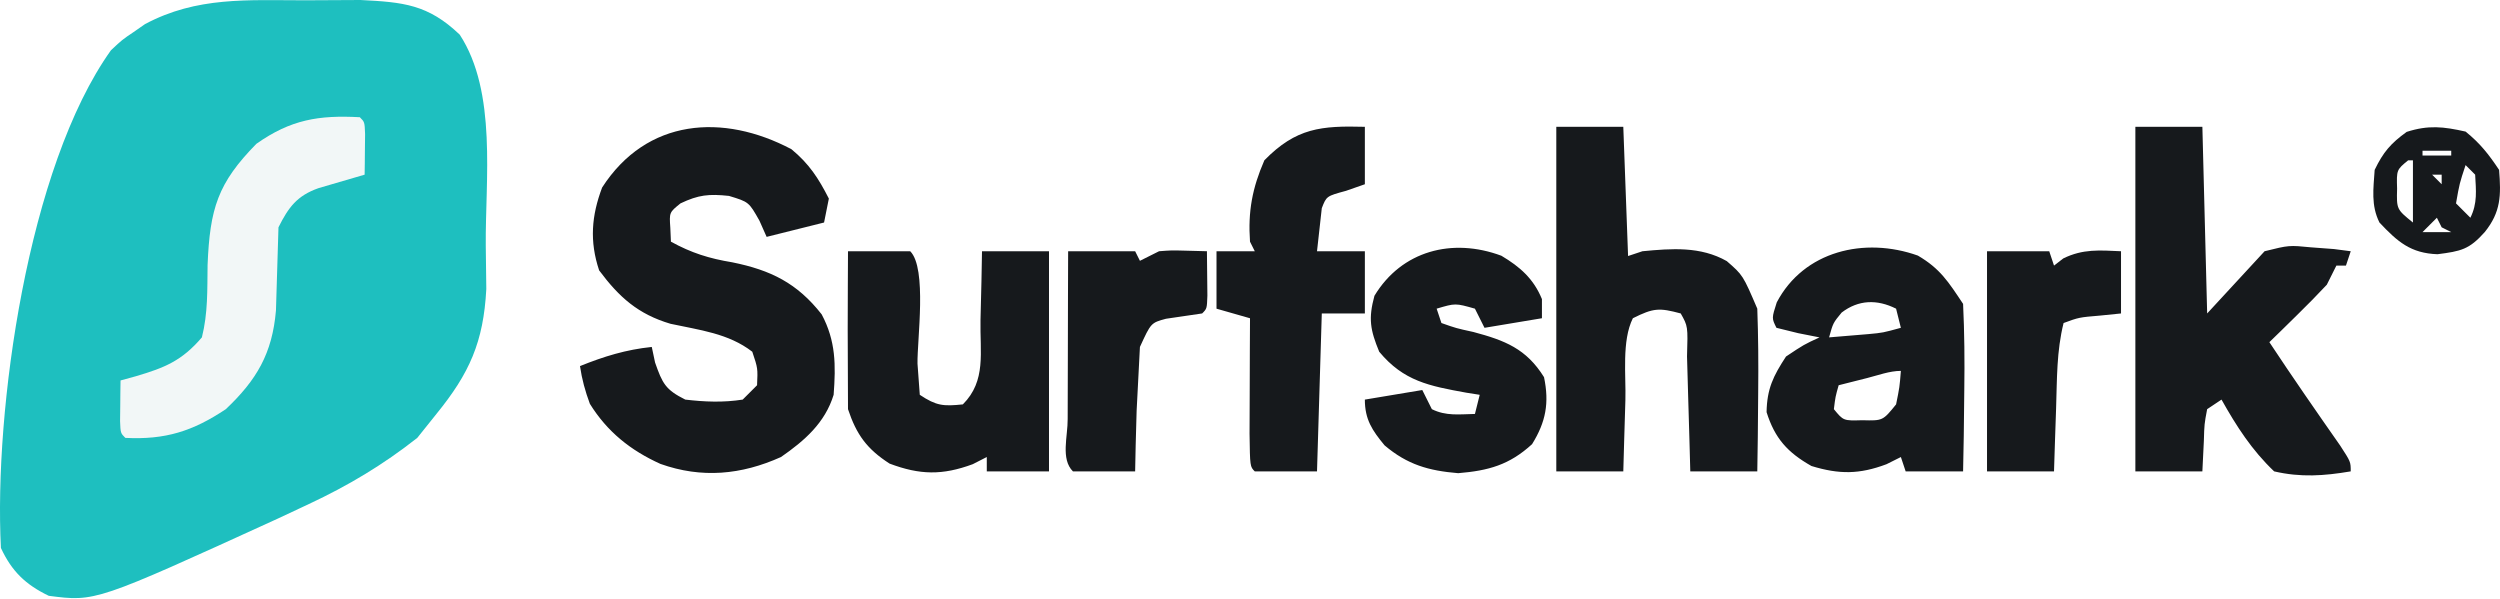
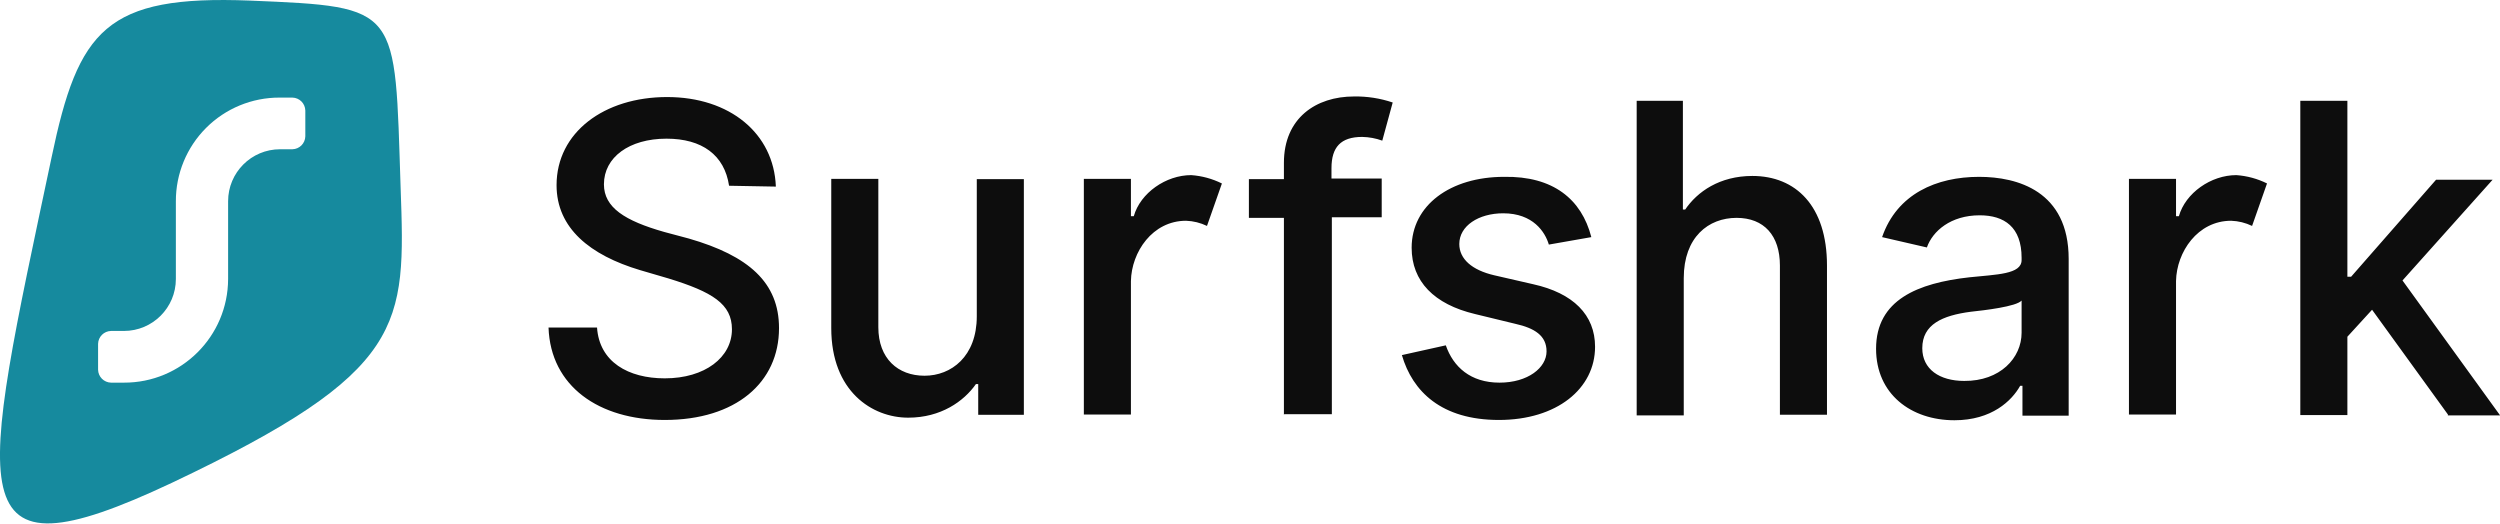
- <svg xmlns="http://www.w3.org/2000/svg" width="300" height="71.775">
-   <path d="M36.613.034L43.255 0c5.136.258 8.112.524 11.914 4.161 4.504 6.889 3.058 17.463 3.123 25.305l.065 5.216c-.334 6.364-2.022 10.118-5.987 14.992l-2.297 2.871c-4.127 3.244-8.247 5.709-12.993 7.932l-3.767 1.766c-21.859 9.984-21.859 9.984-27.461 9.254-2.783-1.34-4.442-2.94-5.743-5.743-.846-16.529 3.217-45.732 13.209-59.727 1.355-1.267 1.355-1.267 2.728-2.19l1.355-.944C23.639-.436 29.738.036 36.613.034z" fill="#1ebfbf" />
-   <path d="M94.975 17.909c2.109 1.734 3.255 3.496 4.487 5.922l-.574 2.871-6.892 1.723-.861-1.938c-1.272-2.253-1.272-2.253-3.661-2.979-2.407-.255-3.652-.133-5.815.897-1.349 1.09-1.349 1.09-1.22 2.943L80.51 29c2.461 1.356 4.594 2.021 7.358 2.477 4.637.94 7.796 2.502 10.732 6.245 1.708 3.203 1.702 6.095 1.436 9.655-1.037 3.37-3.481 5.499-6.317 7.466-4.774 2.145-9.514 2.587-14.465.826-3.585-1.616-6.395-3.866-8.471-7.215-.56-1.515-.95-2.926-1.184-4.523 2.889-1.166 5.512-1.974 8.614-2.297l.395 1.866c.881 2.518 1.243 3.26 3.625 4.451 2.325.277 4.575.366 6.892 0l1.723-1.723c.092-2.036.092-2.036-.574-4.02-2.864-2.215-6.354-2.602-9.815-3.354-3.889-1.154-6.165-3.189-8.563-6.409-1.167-3.5-.915-6.563.359-9.943 5.347-8.302 14.512-8.94 22.721-4.594zm161.27-2.692h8.04l.574 22.398 6.892-7.466c2.934-.729 2.934-.729 5.599-.467l2.719.204 2.019.262-.574 1.723h-1.149l-1.149 2.297a113.7 113.7 0 0 1-3.518 3.589l-1.907 1.875-1.467 1.427c2.767 4.187 5.624 8.306 8.502 12.417 1.261 1.941 1.261 1.941 1.261 3.089-3.211.544-6 .74-9.189 0-2.68-2.548-4.512-5.402-6.317-8.614l-1.723 1.149c-.337 1.79-.337 1.79-.395 3.805l-.179 3.661h-8.04V15.217zm-69.49 0h8.04l.574 15.506 1.723-.574c3.51-.336 6.973-.604 10.122 1.184 1.938 1.687 1.938 1.687 3.661 5.707.12 3.336.145 6.676.108 10.014l-.047 5.382-.061 4.13h-8.04l-.105-3.854-.146-4.976-.141-4.967c.108-3.623.108-3.623-.756-5.155-2.586-.69-3.257-.669-5.743.574-1.353 2.706-.811 6.916-.897 9.835l-.146 4.814-.105 3.728h-8.04V15.217zm43.389 15.454c2.678 1.568 3.653 3.133 5.427 5.795.162 3.418.194 6.844.144 10.266l-.063 5.559-.081 4.276h-6.892l-.574-1.723-1.723.861c-3.268 1.226-5.678 1.232-9.009.215-2.866-1.622-4.39-3.305-5.384-6.461.048-2.804.8-4.338 2.333-6.676 2.154-1.436 2.154-1.436 4.02-2.297l-2.548-.503-2.62-.646c-.574-1.149-.574-1.149.036-3.051 3.243-6.173 10.54-7.897 16.935-5.615zm-9.146 6.835c-1.031 1.252-1.031 1.252-1.508 2.979l3.015-.251 1.696-.141c1.737-.161 1.737-.161 3.903-.756l-.574-2.297c-2.285-1.143-4.511-1.076-6.533.467zm3.051 7.861l-1.923.485-1.487.377c-.39 1.377-.39 1.377-.574 2.871 1.146 1.395 1.146 1.395 3.41 1.328 2.462.065 2.462.065 4.056-1.902.419-2.073.419-2.073.574-4.02-1.346 0-2.765.535-4.056.861zm-122.29-15.219h7.466c2.047 2.047.823 10.665.875 13.494l.274 3.735c1.992 1.328 2.827 1.393 5.169 1.149 2.842-2.842 2.033-6.264 2.118-10.158l.114-4.637.065-3.583h8.04v26.418h-7.466v-1.723l-1.687.861c-3.649 1.347-6.341 1.299-9.978-.072-2.729-1.758-3.971-3.478-4.989-6.533l-.036-9.584.016-5.283.02-4.085zm62.024-14.931v6.892l-2.261.79c-2.345.638-2.345.638-2.907 2.082l-.574 5.169h5.743v7.466h-5.169l-.574 18.952h-7.466c-.574-.574-.574-.574-.63-4.525l.02-4.987.016-4.991.02-3.874-4.02-1.149V30.15h4.594L150 29c-.255-3.628.272-6.425 1.723-9.763 3.821-3.904 6.834-4.159 12.06-4.02zm16.383 15.472c2.25 1.337 3.869 2.772 4.866 5.202v2.297l-6.892 1.149-1.149-2.297c-2.347-.668-2.347-.668-4.594 0l.574 1.723c1.752.619 1.752.619 3.841 1.077 3.765 1.007 6.344 1.998 8.471 5.42.645 3.081.221 5.379-1.436 8.04-2.726 2.494-5.221 3.178-8.866 3.482-3.54-.295-6.098-1.022-8.83-3.338-1.491-1.798-2.369-3.116-2.369-5.492l6.892-1.149 1.149 2.297c1.698.849 3.298.609 5.169.574l.574-2.297-1.617-.256c-4.441-.806-7.506-1.376-10.443-4.913-1.081-2.618-1.317-3.975-.574-6.712 3.265-5.408 9.34-7.003 15.235-4.807z" fill="#16191c" />
-   <path d="M43.181 14.068c.574.574.574.574.63 2.012l-.02 1.757-.016 1.761-.02 1.362-5.528 1.615c-2.584.909-3.609 2.301-4.81 4.702l-.301 9.967c-.437 5.176-2.324 8.361-6.017 11.856-3.983 2.655-7.267 3.689-12.06 3.446-.574-.574-.574-.574-.63-2.012l.02-1.757.016-1.761.02-1.362 1.831-.503c3.478-1.026 5.517-1.848 7.932-4.666.732-2.93.641-5.666.682-8.686.275-6.785 1.227-9.827 5.851-14.537 4.125-2.916 7.504-3.464 12.419-3.195z" fill="#f2f7f7" />
-   <path d="M128.177 30.148h8.04l.574 1.149 2.297-1.149c1.481-.112 1.481-.112 3.015-.072l2.728.072.036 3.41.02 1.918c-.056 1.564-.056 1.564-.63 2.138l-4.339.637c-1.801.489-1.801.489-3.127 3.383l-.395 7.645-.114 4.121-.065 3.165h-7.466c-1.489-1.489-.61-4.179-.63-6.284l.02-7.248.016-7.253.02-5.633zm110.265 0h7.466l.574 1.723 1.113-.861c2.362-1.157 4.333-.978 6.927-.861v7.466l-2.477.251c-2.564.216-2.564.216-4.415.897-.845 3.379-.783 6.717-.897 10.194l-.146 4.298-.105 3.311h-8.04V30.148zm57.429-14.357c1.751 1.415 2.776 2.728 4.02 4.594.246 3.048.225 5.048-1.723 7.466-1.862 2.088-2.834 2.292-5.671 2.656-3.202-.115-4.78-1.482-6.963-3.805-1.033-2.066-.723-4.059-.574-6.317 1.026-2.13 1.931-3.182 3.841-4.558 2.61-.837 4.409-.636 7.071-.036zm-5.169 2.297v.574h3.446v-.574h-3.446zm-1.723 1.149c-1.395 1.146-1.395 1.146-1.328 3.41-.065 2.462-.065 2.462 1.902 4.056v-7.466h-.574zm6.892.574c-.731 2.204-.731 2.204-1.149 4.594l1.723 1.723c.865-1.73.676-3.264.574-5.169l-1.149-1.149zm-4.02 1.149L293 22.108V20.96h-1.149zm0 4.02l.574 1.149zm.574 1.149l-1.723 1.723h3.446L293 27.277l-.574-1.149z" fill="#16191c" />
+ <svg xmlns="http://www.w3.org/2000/svg" viewBox="0 0 870.97 182.35">
+   <defs>
+     <style>.cls-1{fill:#168a9e;}.cls-2{fill:#0d0d0d;}</style>
+   </defs>
+   <g id="Layer_2" data-name="Layer 2">
+     <g id="Layer_1-2" data-name="Layer 1">
+       <path class="cls-1" d="M87.17.21c52.6,2.2,50.3,2.1,52.4,65.1,1.7,48.3,2.4,64-79.7,102.9-75.6,35.6-67.2,6.2-41.9-113.4,9.3-44.5,18.9-56.6,69.2-54.6Zm-53,128.6a4.61,4.61,0,0,0,4.5,4.5h4.5a36.19,36.19,0,0,0,36.3-36.1V70.11A18.1,18.1,0,0,1,97.57,52h4.3a4.61,4.61,0,0,0,4.5-4.5v-9a4.61,4.61,0,0,0-4.5-4.5h-4.5a36,36,0,0,0-36.1,36.1v27.1a18.1,18.1,0,0,1-18.1,18.1h-4.5a4.61,4.61,0,0,0-4.5,4.5v9Z" />
+       <path class="cls-2" d="M254,64.71c-1.6-10.7-9.4-16.4-21.8-16.4-13,0-21.8,6.5-21.8,15.9,0,8.1,7.3,12.7,21,16.6l8.6,2.3c20.8,6,31.4,15.3,31.4,31.2,0,19-15.1,32-39.8,32-22.9,0-39.8-11.7-40.5-32.2H208c.8,12,10.9,17.7,23.6,17.7,14,0,23.4-7.3,23.4-17.1,0-8.8-6.8-13-22.1-17.7l-9.9-2.9c-17.4-5.2-29.1-14.6-29.1-29.6,0-18.4,16.6-30.7,38.5-30.7s37.2,12.7,37.9,31.2l-16.3-.3Zm86.3,45.5V62.41h16.4v82.1h-15.9v-10.7H340c-4.2,6-12.2,11.7-23.6,11.7-12.5,0-26.8-9.1-26.8-31.2v-52H306V114c0,10.9,6.8,16.9,16.1,16.9s18.2-6.7,18.2-20.7Zm85.4-46.3-5.2,14.8a18.27,18.27,0,0,0-7.3-1.8c-11.7,0-19,10.9-19.2,21v46.5h-16.4V62.31H394v13h1c2.3-8.1,11.2-14.3,20-14.3A28.53,28.53,0,0,1,425.67,63.91Zm21.6,80.6V75.91h-12.2V62.41h12.2v-5.7c0-15.6,11.2-23.1,24.4-23.1a39.92,39.92,0,0,1,13.5,2.1L481.57,49a21.75,21.75,0,0,0-7-1.3c-7.5,0-10.7,3.6-10.7,10.9v3.6h17.5v13.5H464v68.6h-16.6l-.1.2Zm107.1-61.9-14.8,2.6c-1.3-4.4-5.5-10.9-15.9-10.9-8.6,0-15.3,4.4-15.3,10.7,0,5.2,4.4,9.1,12.2,10.9l13.5,3.1c14,3.1,21.6,10.7,21.6,21.8,0,14.6-13.3,25.5-33.5,25.5-20,0-30.1-9.9-33.8-22.6l15.3-3.4c2.6,7.5,8.6,13,18.7,13,9.9,0,16.4-5.2,16.4-10.9,0-5.5-4.2-8.1-10.9-9.6l-14-3.4c-14.3-3.4-22.1-11.4-22.1-23.1,0-14.8,13.5-24.7,32.2-24.7,17.1-.3,27,7.8,30.4,21Zm32.2,14.3v47.8h-16.4V35.11h16.1V73h.8c4.2-6.2,12-11.7,23.4-11.7,15.1,0,26,10.4,26,31.2v52h-16.4v-52c0-10.4-5.5-16.6-15.1-16.6-9.8,0-18.4,6.7-18.4,21Zm118,47.6v-10.1h-.8c-2.9,5.2-9.9,12-22.9,12-15.1,0-27.3-9.1-27.3-24.9,0-17.1,14.6-22.9,32.5-24.9,9.4-1,18.2-1,18.2-6v-.8c0-10.7-6-14.8-14.6-14.8-10.1,0-16.4,5.5-18.4,11.2l-15.6-3.6c5.2-15.1,19-21,33.8-21,13.3,0,31.2,4.9,31.2,28.6v54.6h-16.1v-.3Zm-.3-28.6v-11.2c-1.8,2.1-13,3.4-17.7,3.9-9.9,1.3-16.9,4.4-16.9,12.7,0,7.3,6,11.4,14.6,11.4,12.5.1,20-8,20-16.8Zm85.5-52-5.2,14.8a18.27,18.27,0,0,0-7.3-1.8c-11.7,0-19,10.9-19.2,21v46.5h-16.4V62.31h16.4v13h1c2.3-8.1,11.2-14.3,20-14.3a28.53,28.53,0,0,1,10.7,2.9Zm63.1,80.6-26.5-36.6-8.6,9.4v27.3h-16.4V35.11h16.4v61.3h1.3l29.6-33.8h19.7L837,97.71l34,47h-18.2v-.2Z" />
+     </g>
+   </g>
</svg>
